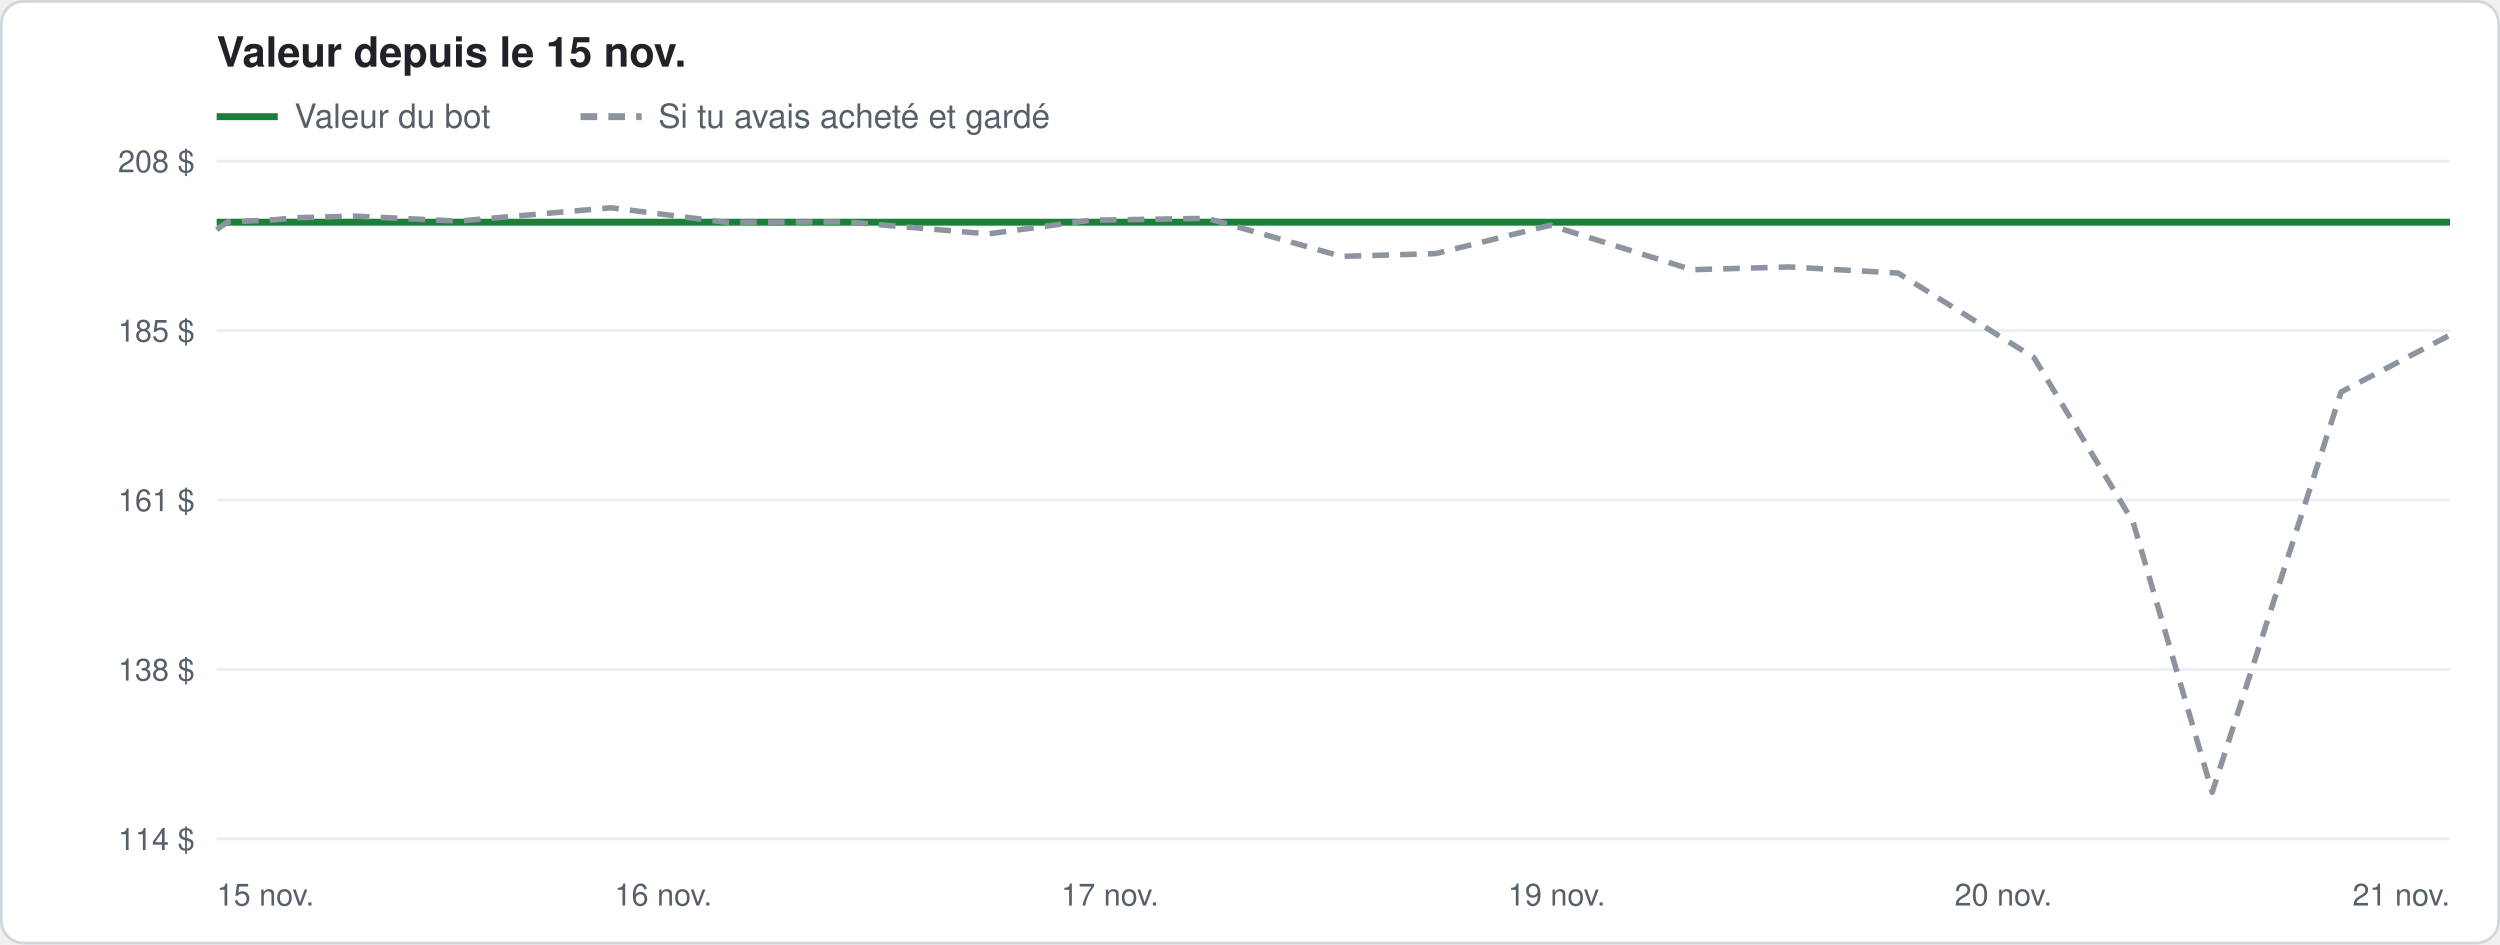
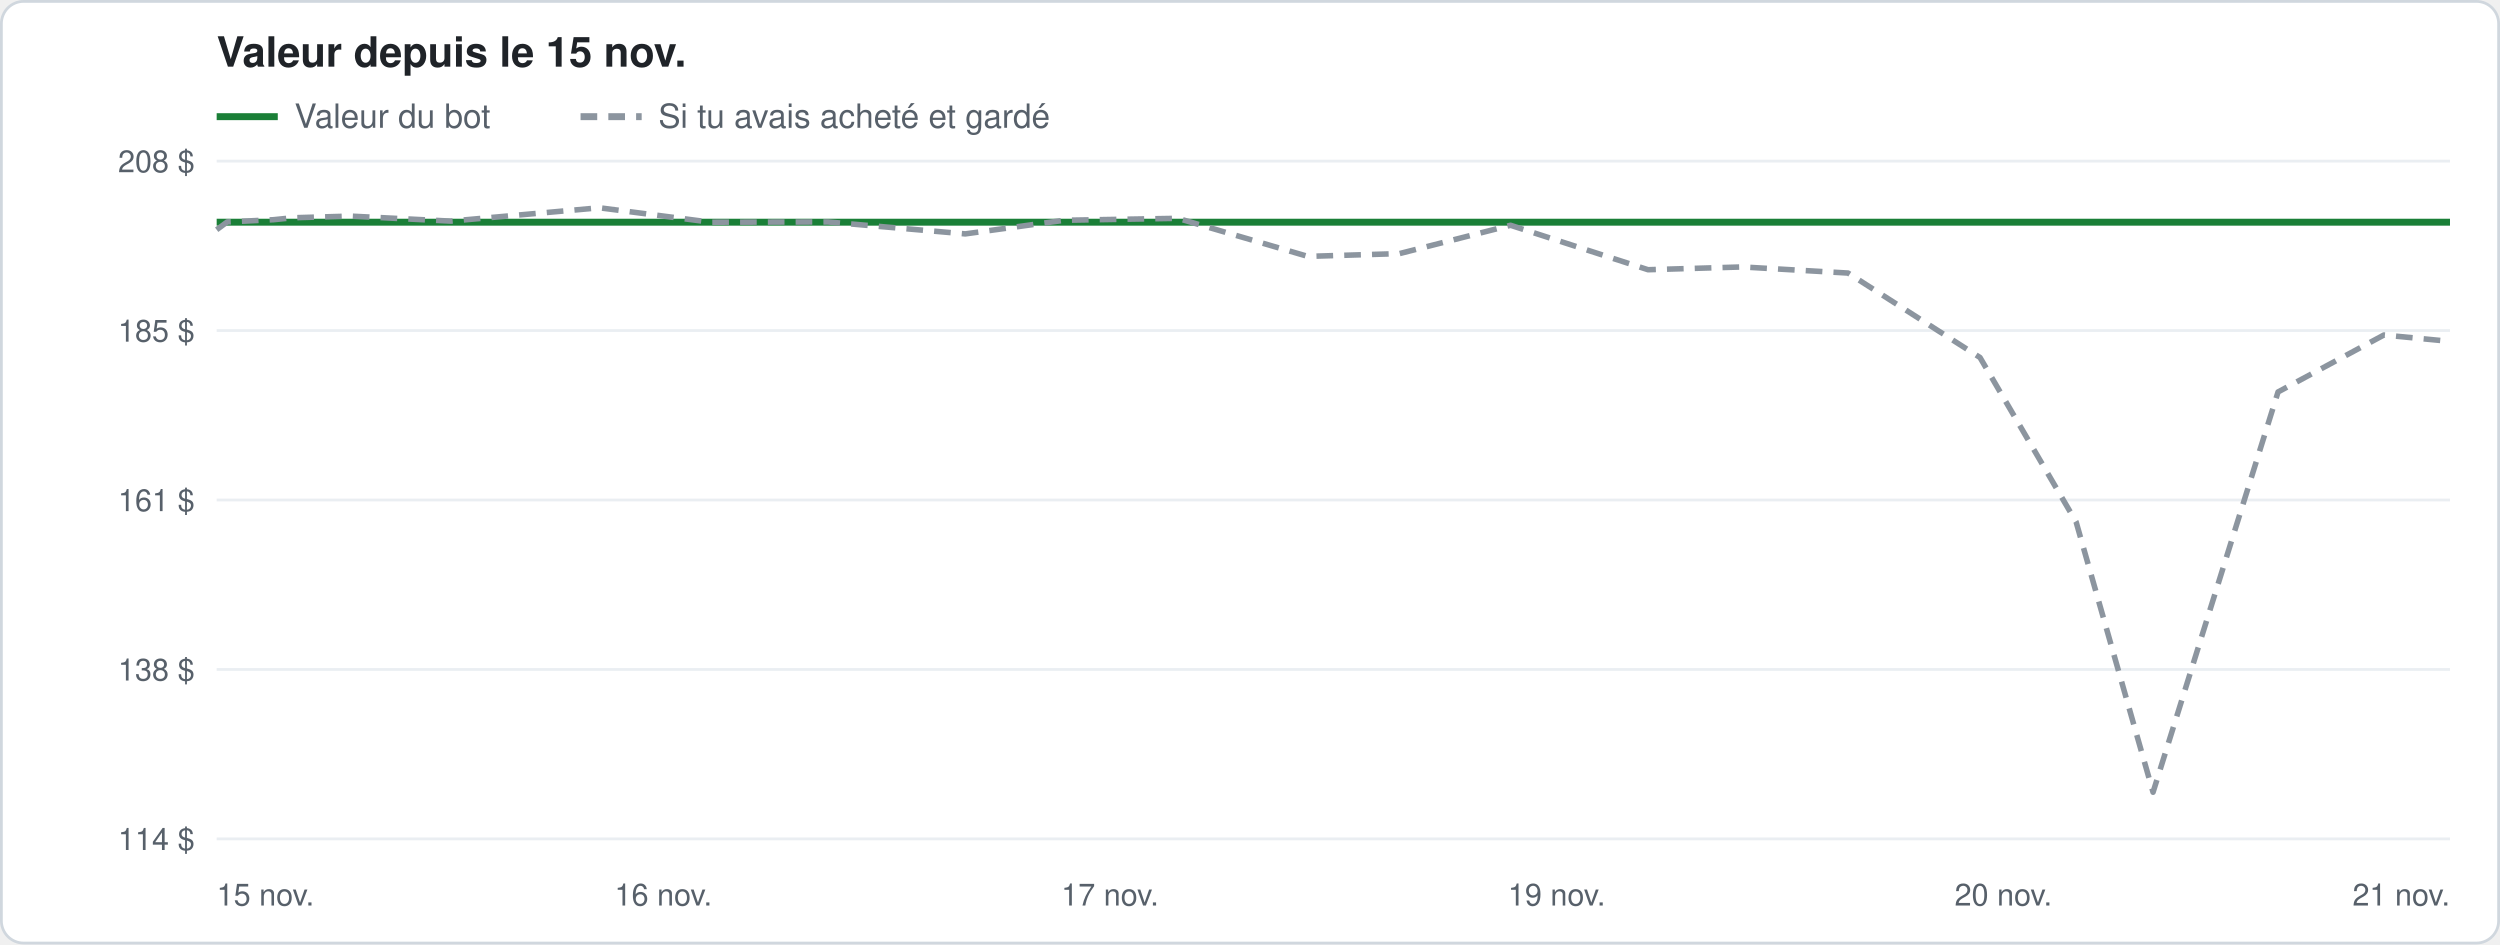
<svg xmlns="http://www.w3.org/2000/svg" width="900" height="340" viewBox="0 0 900 340" font-family="-apple-system, Segoe UI, Helvetica, Arial, sans-serif">
  <rect x="0.5" y="0.5" width="899" height="339" rx="8" fill="#ffffff" stroke="#d0d7de" />
  <text x="78" y="24" font-size="15" font-weight="600" fill="#1f2328">Valeur depuis le 15 nov.</text>
  <line x1="78" y1="42" x2="100" y2="42" stroke="#1a7f37" stroke-width="2.5" />
  <text x="106" y="46" font-size="12" fill="#57606a">Valeur du bot</text>
  <line x1="209" y1="42" x2="231" y2="42" stroke="#8c959f" stroke-width="2.5" stroke-dasharray="6 4" />
  <text x="237" y="46" font-size="12" fill="#57606a">Si tu avais acheté et gardé</text>
  <line x1="78" y1="302.0" x2="882" y2="302.0" stroke="#eaeef2" />
  <text x="70" y="306.0" font-size="11" fill="#57606a" text-anchor="end">114 $</text>
  <line x1="78" y1="241.0" x2="882" y2="241.0" stroke="#eaeef2" />
  <text x="70" y="245.0" font-size="11" fill="#57606a" text-anchor="end">138 $</text>
  <line x1="78" y1="180.0" x2="882" y2="180.0" stroke="#eaeef2" />
  <text x="70" y="184.0" font-size="11" fill="#57606a" text-anchor="end">161 $</text>
  <line x1="78" y1="119.0" x2="882" y2="119.0" stroke="#eaeef2" />
  <text x="70" y="123.0" font-size="11" fill="#57606a" text-anchor="end">185 $</text>
  <line x1="78" y1="58.0" x2="882" y2="58.0" stroke="#eaeef2" />
  <text x="70" y="62.0" font-size="11" fill="#57606a" text-anchor="end">208 $</text>
  <text x="78.0" y="326" font-size="11" fill="#57606a" text-anchor="start">15 nov.</text>
  <text x="238.8" y="326" font-size="11" fill="#57606a" text-anchor="middle">16 nov.</text>
  <text x="399.6" y="326" font-size="11" fill="#57606a" text-anchor="middle">17 nov.</text>
  <text x="560.4" y="326" font-size="11" fill="#57606a" text-anchor="middle">19 nov.</text>
  <text x="721.2" y="326" font-size="11" fill="#57606a" text-anchor="middle">20 nov.</text>
  <text x="882.0" y="326" font-size="11" fill="#57606a" text-anchor="end">21 nov.</text>
-   <polyline points="78.0,80.0 81.9,80.0 99.0,80.0 106.1,80.0 127.7,80.0 164.9,80.0 220.0,80.0 261.3,80.0 304.8,80.0 355.7,80.0 392.4,80.0 434.6,80.0 482.9,80.0 516.8,80.0 558.0,80.0 609.1,80.0 644.1,80.0 683.3,80.0 732.2,80.0 767.9,80.0 796.4,80.0 842.8,80.0 882.0,80.0" fill="none" stroke="#1a7f37" stroke-width="2.5" stroke-linejoin="round" />
-   <polyline points="78.0,82.7 81.9,79.9 99.0,79.1 106.1,78.4 127.7,77.8 164.9,79.6 220.0,74.8 261.3,80.0 304.8,79.9 355.7,84.2 392.4,79.3 434.6,78.6 482.9,92.3 516.8,91.3 558.0,81.1 609.1,97.1 644.1,96.1 683.3,98.3 732.2,128.7 767.9,187.9 796.4,285.2 842.8,141.1 882.0,120.6" fill="none" stroke="#8c959f" stroke-width="2" stroke-linejoin="round" stroke-dasharray="6 4" />
+   <polyline points="78.0,80.0 81.8,80.0 98.4,80.0 105.3,80.0 126.2,80.0 162.3,80.0 215.8,80.0 255.9,80.0 298.0,80.0 347.5,80.0 383.1,80.0 424.0,80.0 470.8,80.0 503.8,80.0 543.8,80.0 593.3,80.0 627.3,80.0 665.3,80.0 712.8,80.0 747.4,80.0 775.1,80.0 820.1,80.0 858.2,80.0 882.0,80.0" fill="none" stroke="#1a7f37" stroke-width="2.5" stroke-linejoin="round" />
+   <polyline points="78.0,82.7 81.8,79.9 98.4,79.1 105.3,78.4 126.2,77.8 162.3,79.6 215.8,74.8 255.9,80.0 298.0,79.9 347.5,84.2 383.1,79.3 424.0,78.6 470.8,92.3 503.8,91.3 543.8,81.1 593.3,97.1 627.3,96.1 665.3,98.3 712.8,128.7 747.4,187.9 775.1,285.2 820.1,141.1 858.2,120.6 882.0,122.9" fill="none" stroke="#8c959f" stroke-width="2" stroke-linejoin="round" stroke-dasharray="6 4" />
</svg>
